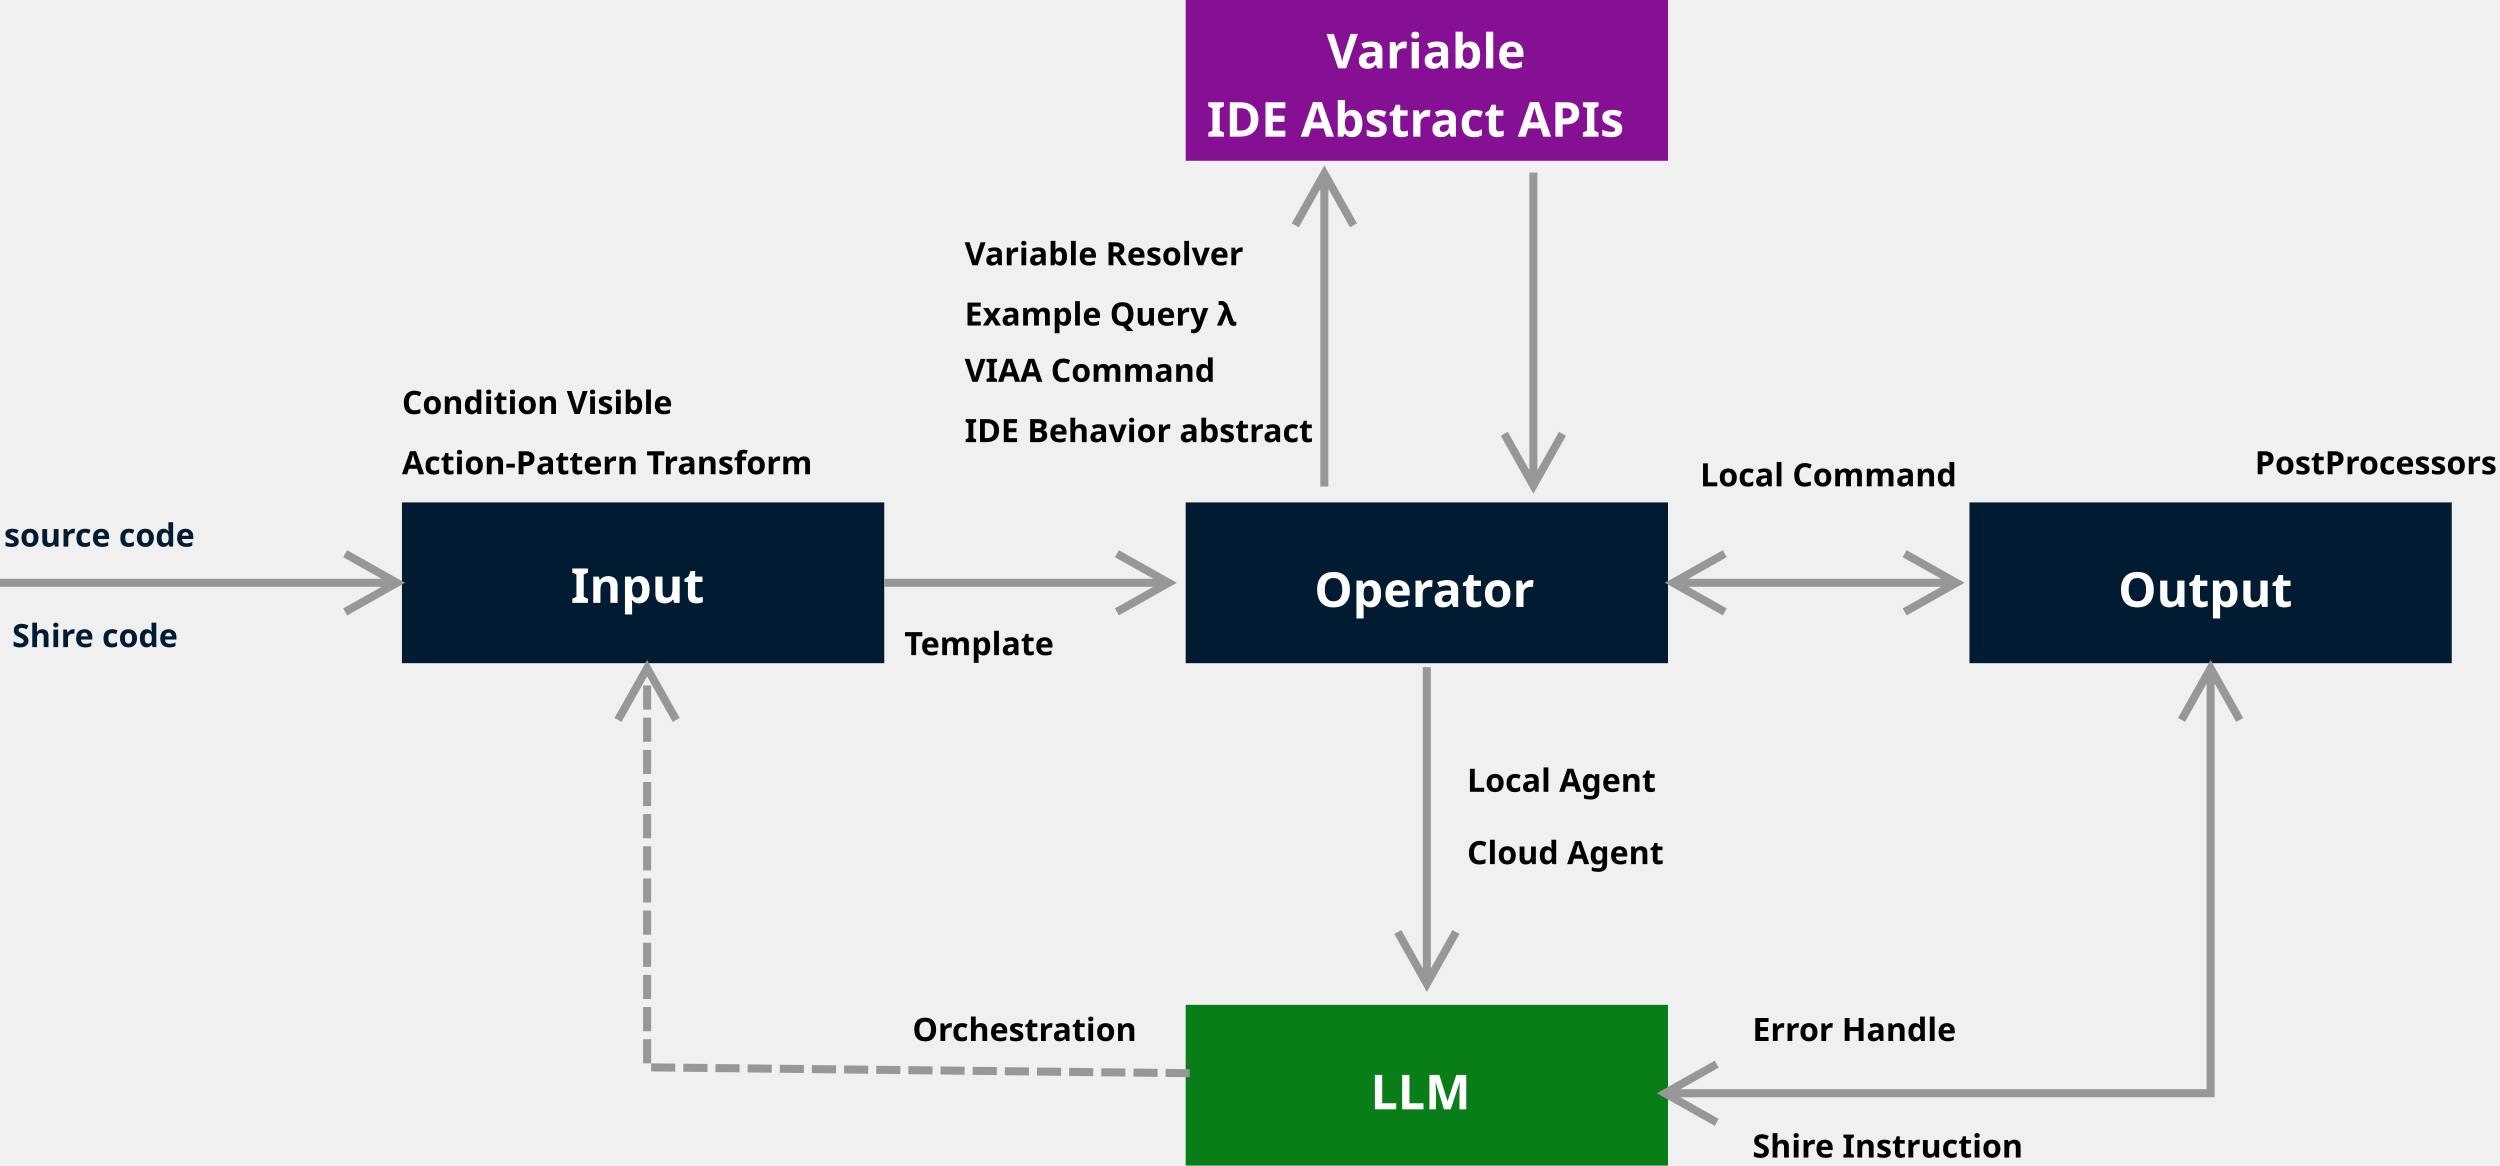
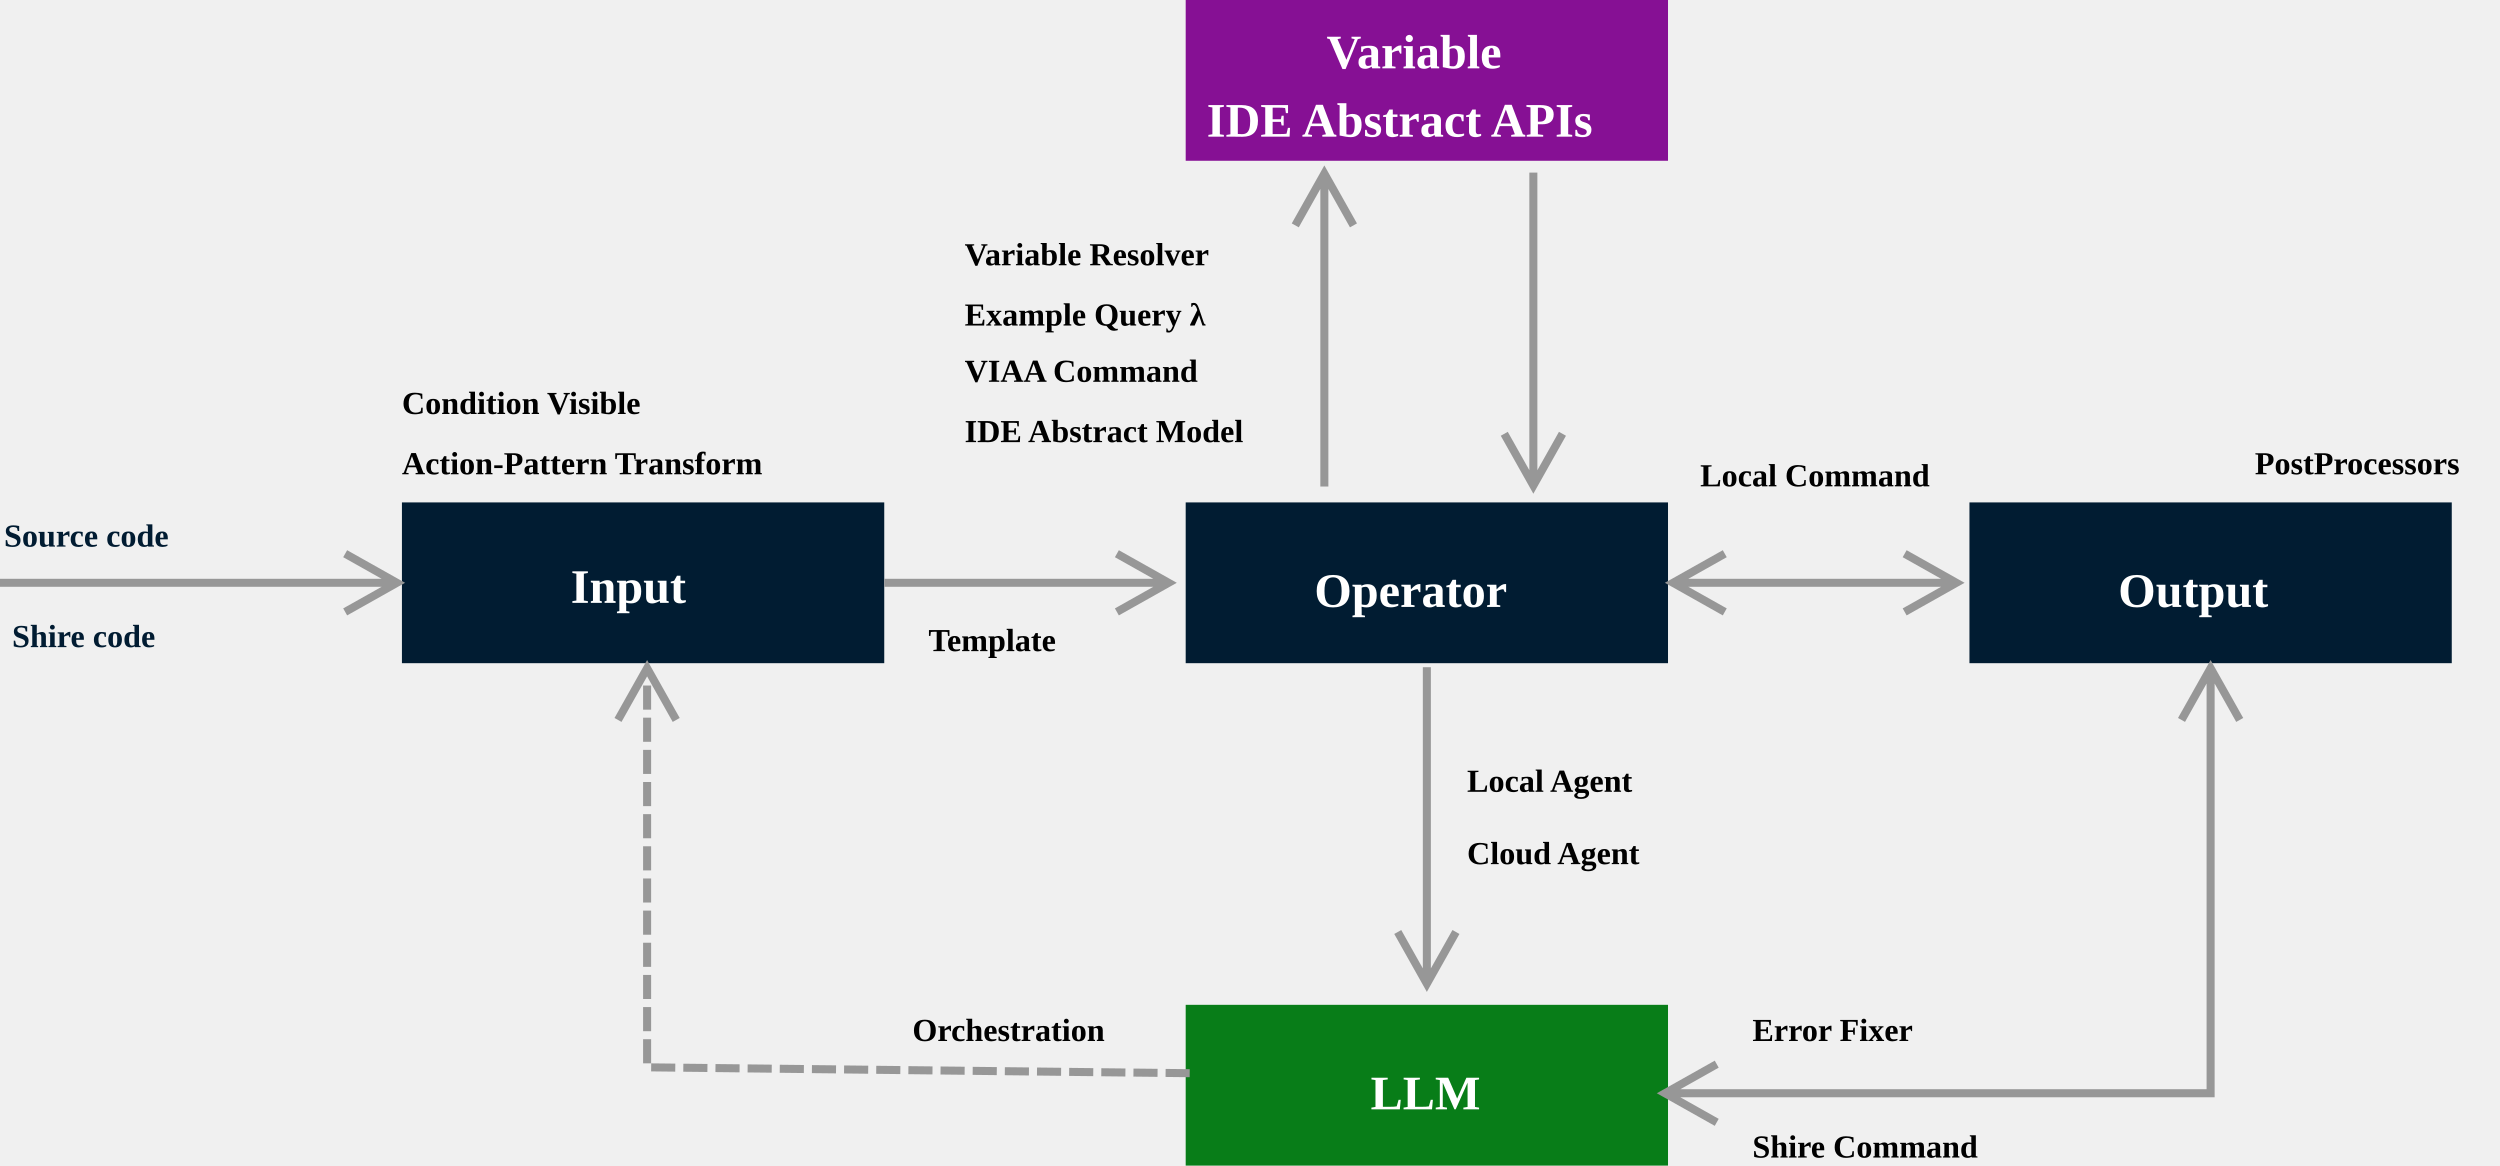
<svg xmlns="http://www.w3.org/2000/svg" width="622px" height="290px" viewBox="0 0 622 290" version="1.1">
-   <g id="Page-1" stroke="none" stroke-width="1" fill="none" fill-rule="evenodd">
+   <g id="Page-1" stroke-width="1" fill="none" fill-rule="evenodd">
    <g id="Group-6" transform="translate(0.5, 0)">
      <g id="Group-3" transform="translate(99.5, 125)">
        <rect id="Rectangle" fill="#011C32" x="0" y="0" width="120" height="40" />
-         <text id="Input" font-family="NotoSerifSC-Bold, Noto Serif SC" font-size="12" font-weight="bold" fill="#FFFFFF">
+         <text id="Input" font-size="12" font-weight="bold" fill="#FFFFFF">
          <tspan x="42" y="25">Input </tspan>
        </text>
      </g>
      <g id="Group" transform="translate(294.5, 125)">
        <rect id="Rectangle" fill="#011C32" x="0" y="0" width="120" height="40" />
-         <text id="Operator" font-family="NotoSerifSC-Bold, Noto Serif SC" font-size="12" font-weight="bold" fill="#FFFFFF">
+         <text id="Operator" font-size="12" font-weight="bold" fill="#FFFFFF">
          <tspan x="32" y="26">Operator</tspan>
        </text>
      </g>
      <g id="Group-4" transform="translate(294.5, 250)">
        <rect id="Rectangle" fill="#087D18" x="0" y="0" width="120" height="40" />
-         <text id="LLM" font-family="NotoSerifSC-Bold, Noto Serif SC" font-size="12" font-weight="bold" fill="#FFFFFF">
+         <text id="LLM" font-size="12" font-weight="bold" fill="#FFFFFF">
          <tspan x="46" y="26">LLM</tspan>
        </text>
      </g>
      <g id="Group-2" transform="translate(294.5, 0)">
        <rect id="Rectangle" fill="#861094" x="0" y="0" width="120" height="40" />
-         <text id="Variable-IDE-Abstrac" font-family="NotoSerifSC-Bold, Noto Serif SC" font-size="12" font-weight="bold" fill="#FFFFFF">
+         <text id="Variable-IDE-Abstrac" font-size="12" font-weight="bold" fill="#FFFFFF">
          <tspan x="35.036" y="17">Variable</tspan>
          <tspan x="5.234" y="34"> IDE Abstract APIs</tspan>
        </text>
      </g>
      <g id="Group-5" transform="translate(489.5, 125)">
        <rect id="Rectangle" fill="#011C32" x="0" y="0" width="120" height="40" />
-         <text id="Output" font-family="NotoSerifSC-Bold, Noto Serif SC" font-size="12" font-weight="bold" fill="#FFFFFF">
+         <text id="Output" font-size="12" font-weight="bold" fill="#FFFFFF">
          <tspan x="37" y="26">Output </tspan>
        </text>
      </g>
      <path id="Line" d="M85.869,136.888 L86.74,137.378 L98.74,144.128 L100.29,145 L98.74,145.872 L86.74,152.622 L85.869,153.112 L84.888,151.369 L85.76,150.878 L94.432,146 L-0.5,146 L-0.5,144 L94.432,144 L85.76,139.122 L84.888,138.631 L85.869,136.888 Z" fill="#979797" fill-rule="nonzero" />
      <path id="Line" d="M277.869,136.888 L278.74,137.378 L290.74,144.128 L292.29,145 L290.74,145.872 L278.74,152.622 L277.869,153.112 L276.888,151.369 L277.76,150.878 L286.432,146 L219.5,146 L219.5,144 L286.432,144 L277.76,139.122 L276.888,138.631 L277.869,136.888 Z" fill="#979797" fill-rule="nonzero" />
      <path id="Line" d="M329,41.161 L329.872,42.711 L336.622,54.711 L337.112,55.583 L335.369,56.563 L334.878,55.691 L330,47.018 L330,121.049 L328,121.049 L328,47.018 L323.122,55.691 L322.631,56.563 L320.888,55.583 L321.378,54.711 L328.128,42.711 L329,41.161 Z" fill="#979797" fill-rule="nonzero" />
      <path id="Line" d="M382,42.951 L381.999,116.983 L386.878,108.309 L387.369,107.437 L389.112,108.417 L388.622,109.289 L381.872,121.289 L381,122.839 L380.128,121.289 L373.378,109.289 L372.888,108.417 L374.631,107.437 L375.122,108.309 L379.999,116.98 L380,42.951 L382,42.951 Z" fill="#979797" fill-rule="nonzero" />
      <path id="Line" d="M355.5,166 L355.5,240.932 L360.378,232.26 L360.869,231.388 L362.612,232.369 L362.122,233.24 L355.372,245.24 L354.5,246.79 L353.628,245.24 L346.878,233.24 L346.388,232.369 L348.131,231.388 L348.622,232.26 L353.5,240.932 L353.5,166 L355.5,166 Z" fill="#979797" fill-rule="nonzero" />
      <path id="Line" d="M549.5,164.21 L550.372,165.76 L557.122,177.76 L557.612,178.631 L555.869,179.612 L555.378,178.74 L550.5,170.067 L550.5,273 L417.567,273 L426.24,277.878 L427.112,278.369 L426.131,280.112 L425.26,279.622 L413.26,272.872 L411.71,272 L413.26,271.128 L425.26,264.378 L426.131,263.888 L427.112,265.631 L426.24,266.122 L417.567,271 L548.5,271 L548.5,170.067 L543.622,178.74 L543.131,179.612 L541.388,178.631 L541.878,177.76 L548.628,165.76 L549.5,164.21 Z" fill="#979797" fill-rule="nonzero" />
      <path id="Line" d="M289.511,265.946 L290.511,265.957 L294.511,266 L295.511,266.011 L295.489,268.011 L294.489,268 L290.489,267.957 L289.489,267.946 L289.511,265.946 Z M281.512,265.859 L282.512,265.87 L286.511,265.914 L287.511,265.924 L287.49,267.924 L286.49,267.913 L282.49,267.87 L281.49,267.859 L281.512,265.859 Z M273.512,265.773 L274.512,265.784 L278.512,265.827 L279.512,265.838 L279.49,267.838 L278.49,267.827 L274.49,267.784 L273.49,267.773 L273.512,265.773 Z M265.513,265.686 L266.512,265.697 L270.512,265.741 L271.512,265.751 L271.491,267.751 L270.491,267.74 L266.491,267.697 L265.491,267.686 L265.513,265.686 Z M257.513,265.6 L258.513,265.611 L262.513,265.654 L263.513,265.665 L263.491,267.665 L262.491,267.654 L258.491,267.611 L257.491,267.6 L257.513,265.6 Z M249.513,265.513 L250.513,265.524 L254.513,265.567 L255.513,265.578 L255.491,267.578 L254.492,267.567 L250.492,267.524 L249.492,267.513 L249.513,265.513 Z M241.514,265.427 L242.514,265.438 L246.514,265.481 L247.514,265.492 L247.492,267.492 L246.492,267.481 L242.492,267.438 L241.492,267.427 L241.514,265.427 Z M233.514,265.34 L234.514,265.351 L238.514,265.394 L239.514,265.405 L239.492,267.405 L238.492,267.394 L234.493,267.351 L233.493,267.34 L233.514,265.34 Z M225.515,265.254 L226.515,265.265 L230.515,265.308 L231.514,265.319 L231.493,267.319 L230.493,267.308 L226.493,267.265 L225.493,267.254 L225.515,265.254 Z M217.515,265.167 L218.515,265.178 L222.515,265.221 L223.515,265.232 L223.493,267.232 L222.493,267.221 L218.494,267.178 L217.494,267.167 L217.515,265.167 Z M209.516,265.081 L210.516,265.092 L214.515,265.135 L215.515,265.146 L215.494,267.146 L214.494,267.135 L210.494,267.091 L209.494,267.081 L209.516,265.081 Z M201.516,264.994 L202.516,265.005 L206.516,265.048 L207.516,265.059 L207.494,267.059 L202.495,267.005 L201.495,266.994 L201.516,264.994 Z M193.517,264.908 L194.517,264.919 L198.516,264.962 L199.516,264.973 L199.495,266.973 L198.495,266.962 L194.495,266.918 L193.495,266.908 L193.517,264.908 Z M185.517,264.821 L186.517,264.832 L190.517,264.875 L191.517,264.886 L191.495,266.886 L186.496,266.832 L185.496,266.821 L185.517,264.821 Z M177.518,264.735 L178.518,264.746 L182.517,264.789 L183.517,264.8 L183.496,266.799 L182.496,266.789 L178.496,266.745 L177.496,266.735 L177.518,264.735 Z M169.518,264.648 L170.518,264.659 L174.518,264.702 L175.518,264.713 L175.496,266.713 L174.496,266.702 L170.496,266.659 L169.496,266.648 L169.518,264.648 Z M161.519,264.562 L162.519,264.572 L166.518,264.616 L167.518,264.627 L167.497,266.626 L166.497,266.616 L162.497,266.572 L161.497,266.562 L161.519,264.562 Z M161.5,258.559 L161.5,264.559 L159.5,264.559 L159.5,258.559 L161.5,258.559 Z M161.5,250.559 L161.5,256.559 L159.5,256.559 L159.5,250.559 L161.5,250.559 Z M161.5,242.559 L161.5,248.559 L159.5,248.559 L159.5,242.559 L161.5,242.559 Z M161.5,234.559 L161.5,240.559 L159.5,240.559 L159.5,234.559 L161.5,234.559 Z M161.5,226.559 L161.5,232.559 L159.5,232.559 L159.5,226.559 L161.5,226.559 Z M161.5,218.559 L161.5,224.559 L159.5,224.559 L159.5,218.559 L161.5,218.559 Z M161.5,210.559 L161.5,216.559 L159.5,216.559 L159.5,210.559 L161.5,210.559 Z M161.5,202.559 L161.5,208.559 L159.5,208.559 L159.5,202.559 L161.5,202.559 Z M161.5,194.559 L161.5,200.559 L159.5,200.559 L159.5,194.559 L161.5,194.559 Z M161.5,186.559 L161.5,192.559 L159.5,192.559 L159.5,186.559 L161.5,186.559 Z M161.5,178.559 L161.5,184.559 L159.5,184.559 L159.5,178.559 L161.5,178.559 Z M160.5,164.21 L161.372,165.76 L168.122,177.76 L168.612,178.631 L166.869,179.612 L166.378,178.74 L160.5,168.289 L154.622,178.74 L154.131,179.612 L152.388,178.631 L152.878,177.76 L159.628,165.76 L160.5,164.21 Z M161.5,170.559 L161.5,176.559 L159.5,176.559 L159.5,170.559 L161.5,170.559 Z" fill="#979797" fill-rule="nonzero" />
      <path id="Line" d="M473.869,136.888 L474.74,137.378 L486.74,144.128 L488.29,145 L486.74,145.872 L474.74,152.622 L473.869,153.112 L472.888,151.369 L473.76,150.878 L482.432,146 L419.567,146 L428.24,150.878 L429.112,151.369 L428.131,153.112 L427.26,152.622 L415.26,145.872 L413.71,145 L415.26,144.128 L427.26,137.378 L428.131,136.888 L429.112,138.631 L428.24,139.122 L419.567,144 L482.432,144 L473.76,139.122 L472.888,138.631 L473.869,136.888 Z" fill="#979797" fill-rule="nonzero" />
-       <text id="source-code" font-family="NotoSerifSC-Bold, Noto Serif SC" font-size="8" font-weight="bold" fill="#011C32">
-         <tspan x="0.5" y="136">source code</tspan>
+       <text id="Source-code" font-size="8" font-weight="bold" fill="#011C32">
+         <tspan x="0.5" y="136">Source code</tspan>
      </text>
-       <text id="Shire-code" font-family="NotoSerifSC-Bold, Noto Serif SC" font-size="8" font-weight="bold" fill="#011C32">
+       <text id="Shire-code" font-size="8" font-weight="bold" fill="#011C32">
        <tspan x="2.5" y="161">Shire code</tspan>
      </text>
-       <text id="Error-Handle" font-family="NotoSerifSC-Bold, Noto Serif SC" font-size="8" font-weight="bold" fill="#000000">
-         <tspan x="435.5" y="259">Error Handle</tspan>
+       <text id="Error-Handle" font-size="8" font-weight="bold" fill="#000000">
+         <tspan x="435.5" y="259">Error Fixer</tspan>
      </text>
-       <text id="Orchestration" font-family="NotoSerifSC-Bold, Noto Serif SC" font-size="8" font-weight="bold" fill="#000000">
+       <text id="Orchestration" font-size="8" font-weight="bold" fill="#000000">
        <tspan x="226.5" y="259">Orchestration</tspan>
      </text>
-       <text id="Shire-Instruction" font-family="NotoSerifSC-Bold, Noto Serif SC" font-size="8" font-weight="bold" fill="#000000">
-         <tspan x="435.5" y="288">Shire Instruction</tspan>
+       <text id="Shire-Instruction" font-size="8" font-weight="bold" fill="#000000">
+         <tspan x="435.5" y="288">Shire Command</tspan>
      </text>
-       <text id="Template" font-family="NotoSerifSC-Bold, Noto Serif SC" font-size="8" font-weight="bold" fill="#000000">
-         <tspan x="224.5" y="163">Template</tspan>
+       <text id="Template" font-size="8" font-weight="bold" fill="#000000">
+         <tspan x="230.5" y="162">Template</tspan>
      </text>
-       <text id="Example-Query-λ" font-family="NotoSerifSC-Bold, Noto Serif SC" font-size="8" font-weight="bold" fill="#000000">
+       <text id="Example-Query-λ" font-size="8" font-weight="bold" fill="#000000">
        <tspan x="239.5" y="81">Example Query λ </tspan>
      </text>
-       <text id="VIAA-Command" font-family="NotoSerifSC-Bold, Noto Serif SC" font-size="8" font-weight="bold" fill="#000000">
+       <text id="VIAA-Command" font-size="8" font-weight="bold" fill="#000000">
        <tspan x="239.5" y="95">VIAA Command</tspan>
      </text>
-       <text id="Variable-Resolver" font-family="NotoSerifSC-Bold, Noto Serif SC" font-size="8" font-weight="bold" fill="#000000">
+       <text id="Variable-Resolver" font-size="8" font-weight="bold" fill="#000000">
        <tspan x="239.5" y="66">Variable Resolver</tspan>
      </text>
-       <text id="PostProcessors" font-family="NotoSerifSC-Bold, Noto Serif SC" font-size="8" font-weight="bold" fill="#000000">
+       <text id="PostProcessors" font-size="8" font-weight="bold" fill="#000000">
        <tspan x="560.5" y="118">PostProcessors</tspan>
      </text>
-       <text id="Condition-Visible" font-family="NotoSerifSC-Bold, Noto Serif SC" font-size="8" font-weight="bold" fill="#000000">
+       <text id="Condition-Visible" font-size="8" font-weight="bold" fill="#000000">
        <tspan x="99.5" y="103">Condition Visible</tspan>
      </text>
-       <text id="IDE-Behavior-abstrac" font-family="NotoSerifSC-Bold, Noto Serif SC" font-size="8" font-weight="bold" fill="#000000">
-         <tspan x="239.5" y="110">IDE Behavior abstract</tspan>
+       <text id="IDE-Behavior-abstrac" font-size="8" font-weight="bold" fill="#000000">
+         <tspan x="239.5" y="110">IDE Abstract Model</tspan>
      </text>
-       <text id="Cloud-Agent" font-family="NotoSerifSC-Bold, Noto Serif SC" font-size="8" font-weight="bold" fill="#000000">
+       <text id="Cloud-Agent" font-size="8" font-weight="bold" fill="#000000">
        <tspan x="364.5" y="215">Cloud Agent</tspan>
      </text>
-       <text id="Local-Agent" font-family="NotoSerifSC-Bold, Noto Serif SC" font-size="8" font-weight="bold" fill="#000000">
+       <text id="Local-Agent" font-size="8" font-weight="bold" fill="#000000">
        <tspan x="364.5" y="197">Local Agent</tspan>
      </text>
-       <text id="Local-Command" font-family="NotoSerifSC-Bold, Noto Serif SC" font-size="8" font-weight="bold" fill="#000000">
+       <text id="Local-Command" font-size="8" font-weight="bold" fill="#000000">
        <tspan x="422.5" y="121">Local Command</tspan>
      </text>
-       <text id="Action-Pattern-Trans" font-family="NotoSerifSC-Bold, Noto Serif SC" font-size="8" font-weight="bold" fill="#000000">
+       <text id="Action-Pattern-Trans" font-size="8" font-weight="bold" fill="#000000">
        <tspan x="99.5" y="118">Action-Pattern Transform</tspan>
      </text>
    </g>
  </g>
</svg>
